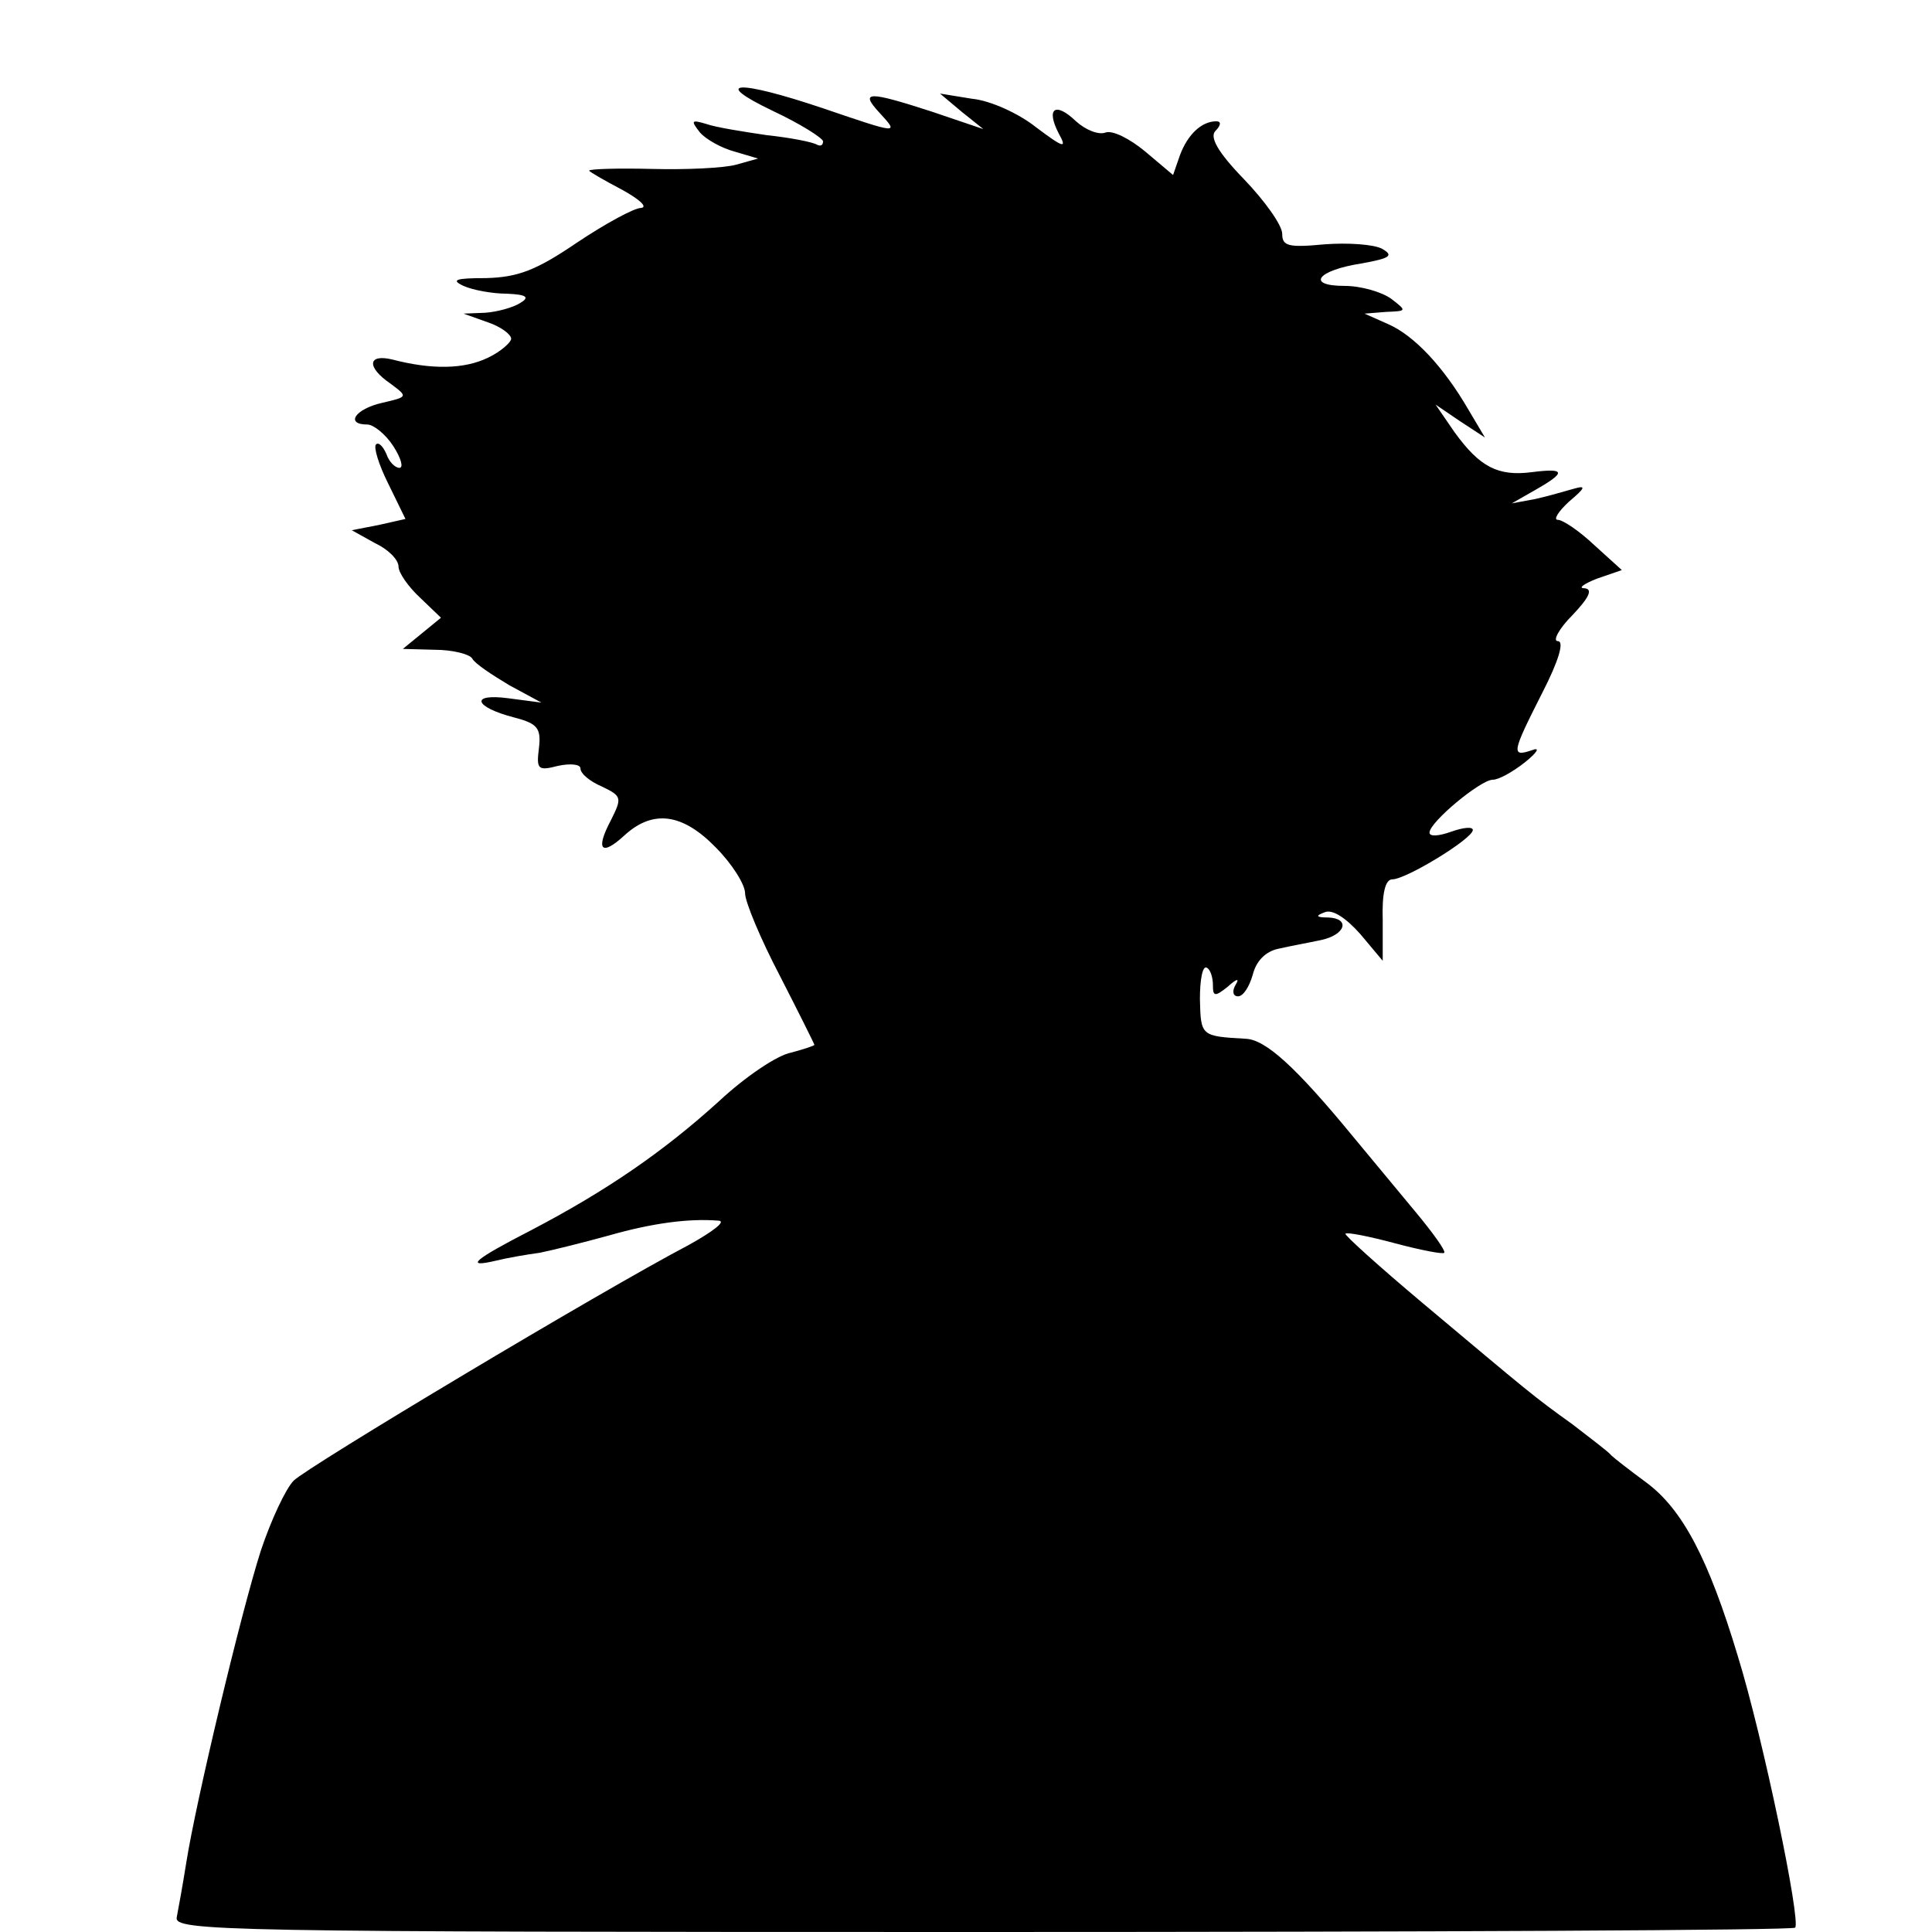
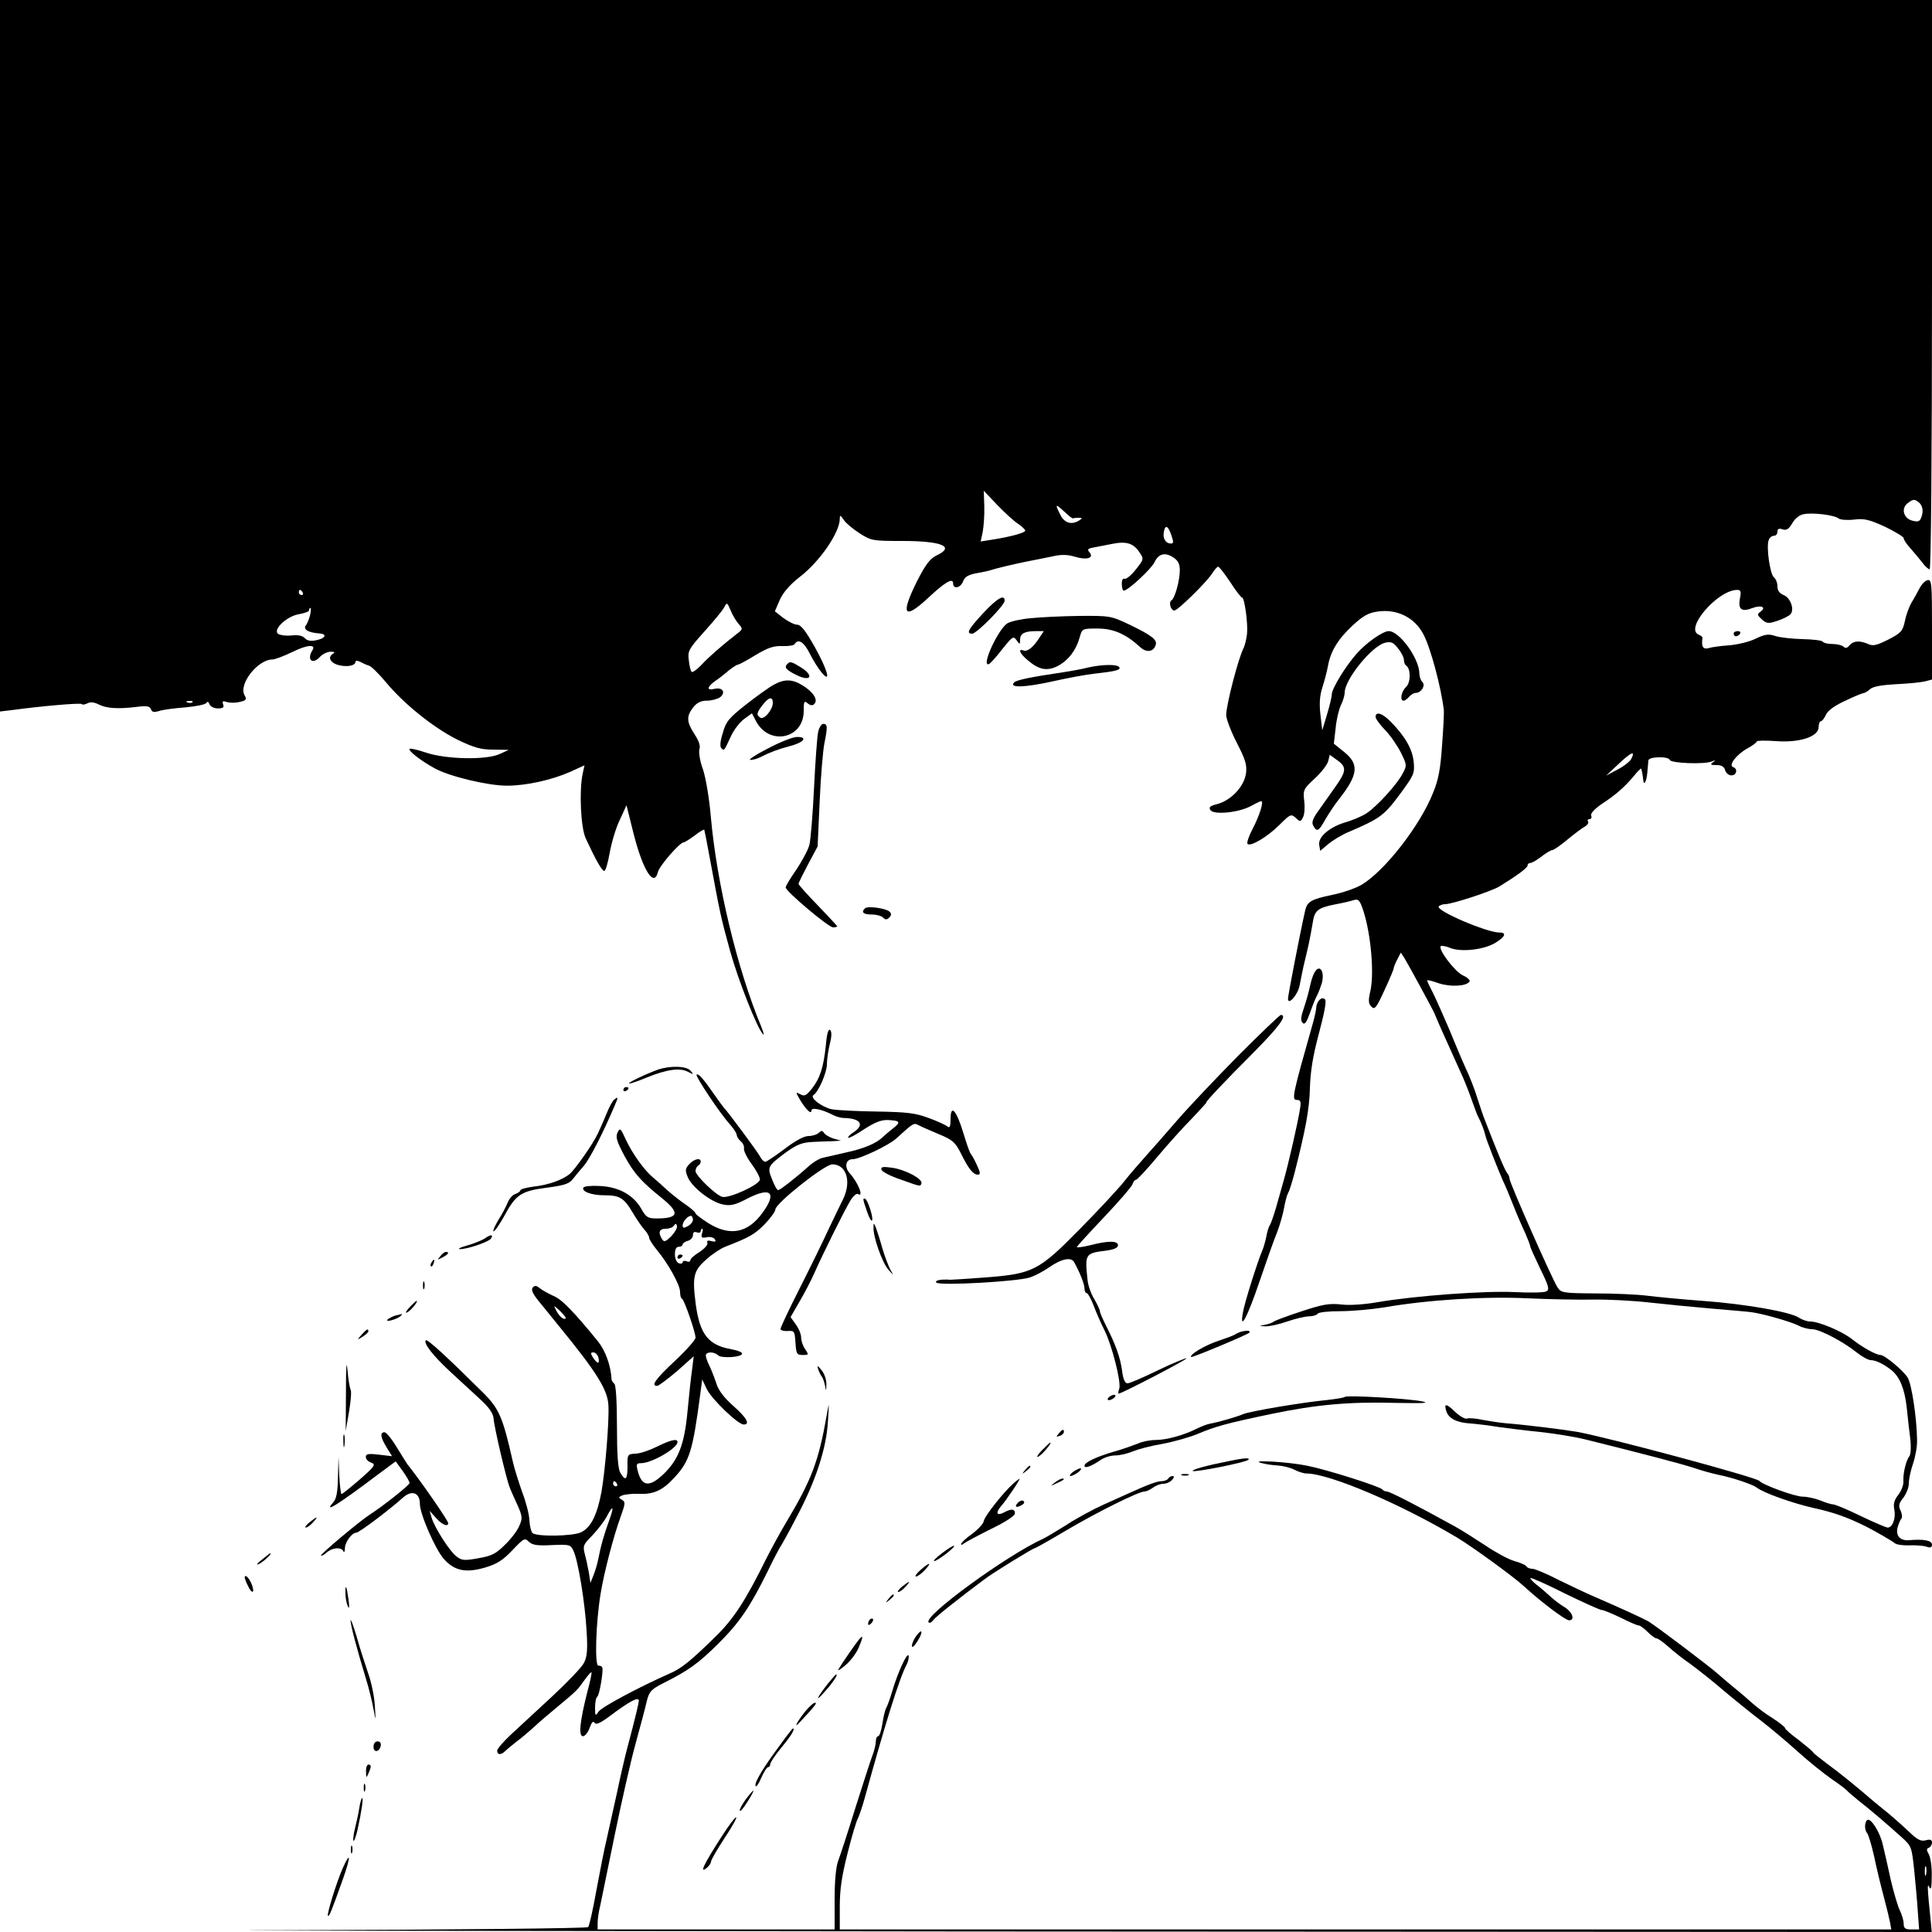
- <svg xmlns="http://www.w3.org/2000/svg" version="1.0" width="223pt" height="223pt" viewBox="0 0 223 223" preserveAspectRatio="xMidYMid meet">
-   <g transform="translate(0,223) scale(0.1,-0.1)" fill="#000000" stroke="none">
-     <path d="M892 2102 c32 -15 57 -31 58 -35 0 -5 -3 -6 -7 -4 -5 3 -30 8 -58 11 -27 4 -59 9 -70 13 -17 5 -18 4 -7 -10 7 -8 25 -18 40 -22 l27 -8 -25 -7 c-14 -4 -58 -6 -97 -5 -40 1 -73 0 -73 -2 0 -1 17 -11 38 -22 20 -11 30 -20 22 -21 -8 0 -41 -18 -74 -40 -47 -32 -68 -40 -105 -41 -35 0 -41 -2 -26 -9 11 -5 34 -9 50 -9 23 -1 27 -4 15 -11 -8 -5 -26 -10 -40 -11 l-25 -1 28 -10 c15 -5 27 -14 27 -19 0 -4 -12 -15 -27 -22 -27 -13 -64 -14 -110 -2 -29 7 -30 -9 -2 -28 20 -15 20 -15 -10 -22 -31 -7 -43 -25 -17 -25 7 0 21 -11 30 -25 9 -14 12 -25 7 -25 -5 0 -12 7 -15 16 -4 9 -9 14 -12 11 -3 -3 3 -23 14 -45 l20 -41 -31 -7 -31 -6 27 -15 c15 -7 27 -19 27 -27 0 -7 11 -23 25 -36 l24 -23 -22 -18 -22 -18 37 -1 c20 0 40 -5 43 -10 3 -6 23 -19 43 -31 l37 -20 -38 5 c-45 6 -40 -10 6 -22 27 -7 32 -12 29 -36 -3 -24 -1 -26 22 -20 14 3 26 2 26 -3 0 -6 11 -15 25 -21 23 -11 23 -13 10 -39 -18 -34 -11 -42 16 -17 33 30 67 25 105 -14 19 -19 34 -43 34 -53 0 -10 18 -53 40 -95 22 -43 40 -79 40 -80 0 -1 -12 -5 -27 -9 -16 -3 -53 -28 -83 -56 -65 -59 -131 -104 -217 -149 -66 -34 -78 -44 -40 -35 12 3 35 7 50 9 15 3 51 12 80 20 49 14 92 20 127 17 8 -1 -8 -13 -35 -28 -101 -53 -440 -256 -456 -272 -9 -9 -26 -45 -38 -81 -23 -72 -75 -290 -86 -360 -4 -25 -9 -53 -11 -63 -3 -16 47 -17 930 -17 513 0 935 2 938 5 7 7 -37 219 -66 313 -34 113 -64 170 -106 201 -19 14 -37 28 -40 31 -3 4 -23 19 -45 36 -46 33 -49 36 -173 140 -50 42 -91 79 -89 80 2 2 27 -3 57 -11 30 -8 56 -13 57 -11 2 2 -13 23 -33 47 -20 24 -53 64 -73 88 -65 79 -100 111 -123 112 -52 3 -52 3 -53 46 0 22 3 39 8 36 4 -2 7 -11 7 -20 0 -13 2 -14 17 -2 11 10 14 10 9 2 -4 -7 -3 -13 3 -13 6 0 13 11 17 25 4 16 15 27 30 30 13 3 35 7 49 10 28 6 34 25 8 26 -14 0 -15 2 -4 6 9 4 25 -7 41 -25 l26 -31 0 47 c-1 31 3 47 11 47 16 0 93 47 93 57 0 4 -11 3 -25 -2 -14 -5 -25 -6 -25 -1 0 12 59 61 73 61 7 0 23 9 37 20 15 12 18 18 8 14 -24 -8 -23 -3 12 66 19 37 26 60 18 60 -6 0 1 14 17 30 19 20 24 30 14 31 -8 0 -1 5 14 11 l29 10 -32 29 c-17 16 -36 29 -42 29 -5 0 0 9 13 21 19 16 20 19 6 15 -11 -3 -31 -9 -45 -12 l-27 -5 28 16 c35 20 34 25 -5 20 -39 -5 -60 6 -89 46 l-22 32 28 -19 29 -19 -19 32 c-29 50 -63 86 -93 99 l-27 12 25 2 c24 1 24 1 6 15 -11 8 -35 15 -54 15 -45 0 -32 18 20 26 33 6 37 9 23 17 -10 5 -39 7 -66 5 -42 -4 -49 -2 -49 12 0 10 -20 38 -44 63 -31 32 -40 49 -33 56 6 6 7 11 1 11 -17 0 -33 -15 -42 -39 l-8 -23 -32 27 c-18 15 -38 25 -46 22 -8 -3 -23 3 -34 13 -24 23 -35 15 -20 -14 10 -18 6 -17 -26 7 -20 16 -53 31 -74 33 l-37 6 25 -21 25 -20 -59 20 c-74 24 -84 24 -61 -1 23 -25 23 -25 -65 5 -98 33 -131 32 -58 -3z" />
+ <svg xmlns="http://www.w3.org/2000/svg" version="1.0" width="750pt" height="750pt" viewBox="0 0 750 750" preserveAspectRatio="xMidYMid meet">
+   <g transform="translate(0,750) scale(0.1,-0.1)" fill="#000000" stroke="none">
+     <path d="M0 6119 l0 -1381 43 5 c117 16 268 29 274 24 3 -4 13 -2 23 3 11 6 26 4 44 -5 29 -15 74 -18 148 -9 37 5 49 3 54 -9 4 -12 12 -13 32 -7 15 5 61 11 102 14 41 4 77 11 81 17 4 7 9 5 12 -5 4 -9 18 -16 33 -16 20 0 25 4 20 16 -4 12 -1 14 14 9 11 -4 34 -4 50 0 26 6 29 9 19 27 -23 43 52 138 109 138 9 0 44 13 77 29 56 28 93 31 78 7 -23 -36 -1 -58 28 -27 11 12 30 21 42 21 17 0 19 -2 8 -9 -21 -14 -6 -37 28 -44 33 -7 61 0 61 14 0 5 7 5 18 0 9 -5 24 -12 34 -15 9 -2 38 -31 65 -63 70 -85 186 -178 278 -224 66 -32 92 -39 140 -39 l60 -1 -35 -16 c-52 -24 -207 -21 -285 5 -33 11 -62 18 -65 15 -7 -7 46 -48 100 -77 58 -31 205 -66 278 -66 75 0 173 22 244 53 l57 26 -7 -32 c-14 -65 -8 -210 12 -252 37 -80 63 -127 72 -126 5 0 14 32 21 71 7 39 24 97 39 127 l26 57 28 -112 c36 -141 79 -209 94 -147 6 24 85 115 100 115 4 0 23 12 42 26 19 15 36 25 38 23 1 -2 12 -58 24 -124 37 -200 40 -215 76 -346 32 -115 105 -300 128 -324 5 -5 2 8 -7 30 -93 223 -173 555 -196 819 -6 68 -19 146 -30 179 -12 32 -17 66 -14 78 5 13 -2 33 -19 59 -31 48 -32 69 -5 104 14 18 30 26 53 26 18 0 40 6 51 13 24 19 10 40 -21 33 -32 -8 -30 7 2 30 15 10 39 29 54 42 15 12 31 22 35 22 4 0 34 16 68 37 47 28 69 36 103 35 23 -1 46 2 49 8 14 22 36 8 59 -38 13 -26 33 -58 45 -72 39 -47 24 9 -27 100 -35 62 -53 85 -68 85 -10 0 -34 12 -53 26 l-33 26 19 44 c13 29 39 59 76 88 79 60 157 174 157 227 0 16 2 15 16 -5 9 -13 37 -36 62 -52 44 -28 51 -29 163 -29 156 0 208 -22 135 -56 -26 -13 -42 -34 -75 -98 -66 -132 -53 -155 40 -69 67 63 99 82 99 58 0 -24 30 -17 39 9 7 17 20 25 53 31 24 4 45 9 48 10 28 9 96 25 145 35 33 6 80 16 105 21 31 7 56 6 82 -2 45 -14 76 -6 58 16 -10 12 -8 15 12 19 12 2 45 9 72 14 58 12 86 4 110 -33 17 -25 16 -27 -15 -66 -17 -22 -37 -38 -43 -36 -7 3 -12 -5 -11 -22 0 -14 4 -25 8 -24 19 3 107 85 119 111 16 33 41 39 73 18 18 -12 25 -25 25 -49 0 -41 -19 -110 -33 -118 -11 -8 -2 -39 12 -39 13 0 124 109 146 143 9 15 20 27 24 27 4 0 25 -27 47 -60 21 -33 42 -60 46 -60 9 0 23 -99 19 -140 -2 -19 -8 -44 -13 -55 -20 -37 -67 -218 -68 -260 0 -16 19 -65 41 -108 34 -66 40 -86 36 -119 -7 -51 -57 -104 -110 -119 -32 -8 -36 -13 -27 -25 16 -18 112 -8 158 18 18 10 35 18 38 18 11 0 -6 -55 -33 -107 -15 -28 -24 -55 -20 -59 11 -12 77 27 124 74 42 42 45 43 63 27 17 -16 19 -16 28 2 6 10 8 38 5 63 -5 44 -3 47 41 88 25 23 48 53 52 67 l6 25 29 -21 c38 -27 36 -43 -9 -106 -20 -29 -50 -70 -65 -92 -21 -29 -26 -44 -19 -56 14 -26 21 -23 47 24 14 24 38 60 54 80 73 93 78 134 20 181 l-41 33 7 61 c3 33 13 74 21 90 8 16 14 37 14 47 0 51 105 181 157 194 23 5 32 2 50 -22 13 -15 23 -36 23 -45 0 -9 4 -19 9 -22 18 -12 18 -66 -1 -83 -18 -17 -25 -53 -9 -53 5 0 14 7 21 15 7 8 18 15 25 15 22 0 40 29 27 42 -7 7 -12 22 -12 33 0 58 -77 165 -119 165 -23 0 -88 -46 -124 -87 -45 -51 -96 -135 -97 -158 0 -11 -9 -47 -19 -80 l-18 -60 -7 60 c-5 43 -3 73 7 105 8 25 18 62 22 84 10 57 38 104 96 158 40 37 61 49 97 54 75 11 144 -23 178 -89 28 -53 68 -204 79 -293 1 -11 -2 -74 -7 -138 -6 -90 -14 -134 -35 -184 -50 -127 -189 -305 -278 -357 -22 -13 -73 -31 -114 -39 -81 -17 -96 -26 -104 -59 -20 -88 -67 -331 -67 -344 0 -28 38 15 45 51 3 17 10 50 15 74 6 23 14 61 20 85 5 23 12 61 16 85 7 48 19 58 91 72 27 5 57 12 69 16 18 5 23 -1 37 -43 29 -91 42 -240 27 -309 -9 -39 -8 -50 4 -62 12 -13 19 -5 50 63 20 43 36 81 36 85 0 4 6 20 14 35 l14 27 15 -23 c19 -32 111 -201 116 -214 2 -5 22 -53 46 -105 23 -52 52 -115 63 -140 11 -25 27 -66 36 -92 9 -26 20 -56 25 -65 11 -20 23 -52 27 -70 2 -13 49 -133 69 -178 8 -16 26 -59 40 -95 14 -36 35 -84 46 -107 10 -24 19 -46 19 -50 0 -5 18 -44 39 -88 33 -67 37 -81 24 -88 -8 -5 -62 -6 -121 -3 -115 6 -389 -14 -534 -39 -52 -9 -108 -13 -141 -9 -46 5 -71 1 -153 -26 -55 -18 -103 -36 -109 -40 -5 -5 -21 -10 -35 -13 -24 -4 -24 -4 3 -6 15 0 53 8 84 19 32 11 70 20 85 20 15 0 30 5 33 10 3 6 43 10 88 10 45 0 123 7 172 15 167 29 391 43 555 35 85 -4 200 -6 255 -5 55 1 152 -4 215 -11 63 -7 174 -18 245 -24 72 -6 141 -12 155 -14 44 -6 153 -37 182 -52 15 -8 39 -14 53 -14 29 0 122 -49 175 -92 19 -15 43 -28 52 -28 20 0 52 -16 82 -40 31 -26 50 -72 58 -145 4 -38 10 -94 14 -123 3 -29 2 -58 -4 -65 -13 -17 -25 -68 -23 -97 1 -14 -8 -38 -20 -53 -16 -21 -20 -36 -15 -58 6 -33 -7 -69 -26 -69 -6 0 -53 20 -105 45 -51 25 -99 45 -107 45 -7 0 -30 7 -49 15 -20 8 -51 15 -69 15 -30 0 -156 46 -168 61 -11 14 -591 170 -710 191 -54 9 -198 27 -275 33 -22 2 -62 8 -89 13 -27 6 -55 8 -62 5 -7 -2 -27 9 -45 26 -35 34 -45 34 -34 2 9 -28 41 -44 95 -47 25 -2 74 -8 110 -14 36 -5 108 -14 160 -19 52 -6 131 -18 175 -29 221 -55 375 -95 425 -112 30 -10 71 -21 90 -25 55 -11 133 -37 150 -50 27 -21 143 -62 225 -80 72 -16 124 -34 195 -69 38 -19 104 -57 116 -67 6 -5 31 -9 55 -8 24 1 54 -1 67 -5 16 -6 22 -3 22 8 0 16 -33 22 -88 17 -35 -3 -53 16 -46 48 4 14 10 30 15 35 4 5 3 19 -3 32 -9 18 -7 28 11 50 11 15 21 39 21 55 0 16 7 50 16 76 9 26 17 68 16 93 -1 85 -21 219 -37 243 -18 28 -89 87 -105 87 -17 0 -71 30 -110 61 -39 31 -129 69 -163 69 -12 0 -32 7 -44 15 -32 22 -207 53 -373 65 -80 6 -176 15 -215 20 -38 5 -130 9 -202 9 -126 1 -133 2 -147 24 -21 32 -186 406 -186 421 0 7 -4 16 -9 22 -8 8 -38 80 -86 204 -8 19 -21 60 -31 90 -9 30 -29 82 -45 115 -15 33 -43 100 -63 149 -21 49 -48 110 -61 137 -14 27 -25 50 -25 53 0 3 20 -2 45 -11 46 -15 108 -12 120 7 3 5 -9 16 -27 24 -32 16 -96 101 -85 113 4 3 20 0 37 -7 42 -17 131 -7 175 20 39 24 45 40 15 40 -48 0 -245 84 -235 101 4 5 15 9 25 9 27 0 180 50 211 69 68 42 109 72 109 81 0 6 5 10 11 10 6 0 25 11 43 25 18 14 37 25 42 25 5 0 32 18 59 41 27 22 57 45 67 50 10 6 16 14 13 20 -4 5 -1 9 5 9 7 0 10 6 7 14 -3 8 12 25 41 45 55 36 87 64 125 109 15 19 28 31 28 28 1 -3 3 -10 4 -16 1 -5 3 -17 4 -27 2 -27 13 -7 16 29 2 18 3 39 4 46 1 15 78 17 83 2 4 -13 135 -18 163 -6 16 6 17 6 5 -3 -12 -9 -10 -11 13 -11 20 0 30 -6 34 -20 3 -11 14 -20 24 -20 21 0 26 26 7 32 -20 7 14 50 56 73 20 11 36 23 36 27 0 3 33 4 74 1 92 -7 166 17 166 55 0 12 4 22 8 22 5 0 14 11 20 25 8 17 34 36 76 55 35 17 68 30 72 30 4 0 15 7 24 15 11 10 45 16 101 19 46 2 96 7 112 11 l27 7 0 195 c0 178 -1 194 -17 191 -10 -2 -24 -17 -32 -33 -9 -17 -22 -41 -31 -55 -8 -14 -20 -45 -25 -70 -9 -41 -15 -47 -65 -73 -44 -22 -59 -26 -78 -17 -32 14 -57 13 -72 -5 -9 -11 -16 -13 -24 -5 -5 5 -25 10 -42 10 -18 0 -35 4 -38 9 -3 5 -38 9 -78 10 -40 1 -88 6 -106 12 -27 9 -40 7 -76 -10 -23 -12 -69 -23 -102 -26 -32 -2 -69 -7 -81 -11 -22 -6 -29 6 -24 39 1 4 -6 10 -14 13 -58 22 73 174 149 174 14 0 16 -7 10 -35 -7 -41 7 -52 50 -35 33 12 54 3 31 -14 -15 -11 -14 -13 4 -30 19 -17 25 -18 61 -6 22 7 45 19 51 26 16 19 -1 64 -27 74 -16 7 -24 17 -24 34 0 13 -6 29 -14 35 -15 13 -30 119 -20 144 3 10 12 17 20 17 8 0 14 7 14 16 0 11 6 14 20 9 15 -5 24 1 37 23 11 19 28 33 45 36 35 7 119 -3 136 -17 7 -5 34 -7 60 -4 39 5 59 0 120 -28 39 -19 72 -39 72 -44 0 -6 11 -23 25 -38 14 -16 34 -40 46 -55 11 -16 25 -28 30 -28 5 0 9 433 9 1105 l0 1105 -3750 0 -3750 0 0 -1381z m3953 -653 c15 -10 27 -22 27 -26 0 -8 -57 -24 -129 -35 l-44 -7 8 38 c4 22 7 66 6 99 l-2 60 53 -56 c29 -30 65 -63 81 -73z m3493 86 c17 -11 22 -35 13 -59 -6 -18 -13 -20 -36 -14 -34 9 -44 48 -17 68 20 15 25 16 40 5z m-3299 -52 c9 -8 18 -14 20 -12 2 1 11 2 21 2 14 0 15 -2 2 -10 -30 -19 -58 -11 -74 22 -23 46 -21 46 31 -2z m401 -80 c8 -23 8 -30 -2 -30 -21 0 -33 20 -28 45 5 30 17 25 30 -15z m-3373 -220 c3 -5 1 -10 -4 -10 -6 0 -11 5 -11 10 0 6 2 10 4 10 3 0 8 -4 11 -10z m1693 -123 c16 -18 16 -20 -8 -38 -60 -47 -105 -86 -136 -119 -18 -19 -36 -32 -39 -28 -4 3 -9 24 -11 45 -5 35 -1 43 60 111 36 40 71 82 77 94 11 21 12 20 26 -13 7 -18 22 -42 31 -52z m-1664 36 c-4 -16 -11 -33 -16 -40 -13 -16 8 -29 52 -32 31 -2 24 -19 -11 -26 -22 -5 -36 -3 -46 8 -10 10 -28 13 -52 10 -20 -2 -43 1 -51 6 -23 16 34 70 82 77 21 4 38 10 38 15 0 5 2 9 5 9 3 0 2 -12 -1 -27z m-457 -339 c-3 -3 -12 -4 -19 -1 -8 3 -5 6 6 6 11 1 17 -2 13 -5z m5585 -221 c-6 -10 -30 -29 -54 -41 l-43 -23 49 46 c49 46 66 53 48 18z" />
+     <path d="M3816 5119 c-57 -62 -67 -79 -42 -79 17 0 126 110 126 128 0 27 -30 9 -84 -49z" />
+     <path d="M4000 5100 c-36 -3 -75 -12 -88 -19 -35 -19 -106 -171 -73 -159 5 2 28 27 51 57 40 50 44 53 56 36 13 -18 14 -18 14 2 0 24 18 33 62 33 l30 0 -18 -27 c-23 -36 -46 -54 -61 -48 -23 8 -14 -13 18 -39 43 -37 75 -42 116 -21 41 22 71 62 84 110 10 35 10 35 70 35 61 0 110 -21 166 -73 24 -21 50 -18 59 8 8 21 -14 38 -103 81 -70 33 -74 34 -195 33 -68 -1 -152 -5 -188 -9z" />
+     <path d="M6730 5040 c0 -5 4 -10 9 -10 6 0 13 5 16 10 3 6 -1 10 -9 10 -9 0 -16 -4 -16 -10z" />
+     <path d="M3057 4923 c-14 -13 -6 -23 32 -42 58 -30 74 -5 19 29 -36 22 -41 23 -51 13z" />
+     <path d="M4225 4909 c-22 -6 -67 -14 -100 -19 -128 -19 -179 -30 -188 -39 -22 -22 40 -20 145 3 62 14 138 28 168 31 80 9 102 14 95 25 -7 12 -66 11 -120 -1z" />
+     <path d="M3004 4842 c-17 -9 -66 -44 -108 -77 -66 -52 -78 -66 -90 -110 -10 -31 -12 -53 -6 -59 11 -11 10 -14 37 45 12 26 35 56 52 68 l30 22 15 -29 c51 -99 186 -71 186 38 0 37 2 41 15 30 11 -9 19 -10 26 -3 16 16 -4 47 -45 72 -40 25 -70 26 -112 3z m-4 -71 c0 -26 -34 -66 -48 -57 -17 10 -15 19 9 50 24 31 39 33 39 7z" />
+     <path d="M5340 4717 c0 -7 17 -31 38 -52 21 -22 48 -62 61 -88 23 -47 23 -49 5 -82 -22 -41 -99 -126 -139 -152 -16 -11 -52 -26 -78 -34 -64 -18 -110 -57 -106 -88 l4 -24 32 27 c17 14 53 36 80 47 119 51 136 63 196 144 56 76 59 82 55 127 -5 50 -33 99 -89 156 -32 33 -59 42 -59 19z" />
+     <path d="M3176 4658 c-4 -18 -11 -116 -16 -218 -5 -102 -13 -201 -18 -220 -5 -19 -28 -62 -50 -95 -23 -33 -42 -64 -42 -70 0 -15 166 -155 184 -155 9 0 16 2 16 4 0 2 -34 38 -75 81 -41 42 -75 80 -75 84 0 4 17 38 37 76 l37 69 8 176 c4 96 13 197 18 223 13 64 13 77 -4 77 -7 0 -17 -15 -20 -32z" />
+     <path d="M2980 4594 c-47 -24 -77 -44 -67 -44 9 0 25 4 35 9 44 22 71 32 116 44 56 14 75 37 29 36 -15 0 -66 -20 -113 -45z" />
+     <path d="M3358 3974 c-16 -15 -7 -24 25 -24 18 0 38 -5 45 -12 9 -9 15 -9 24 0 9 9 9 15 1 23 -13 13 -85 23 -95 13z" />
+     <path d="M5102 3723 c-6 -10 -13 -34 -17 -53 -4 -19 -14 -56 -23 -82 -12 -35 -14 -50 -5 -59 8 -8 15 2 28 38 9 26 21 57 27 67 6 11 14 33 19 48 13 48 -9 79 -29 41z" />
+     <path d="M5122 3618 c-7 -7 -12 -19 -12 -27 0 -8 -6 -37 -14 -65 -79 -279 -83 -296 -61 -296 14 0 16 -7 12 -32 -7 -49 -45 -215 -63 -278 -8 -30 -23 -80 -31 -110 -9 -30 -19 -59 -23 -65 -4 -5 -11 -26 -14 -45 -4 -19 -11 -44 -16 -55 -19 -45 -69 -203 -75 -240 -14 -77 17 -20 65 122 26 76 56 162 68 190 11 29 23 72 27 95 4 23 11 49 16 58 5 8 15 42 24 75 43 169 58 248 60 330 2 65 11 124 35 213 21 79 30 126 24 132 -7 7 -14 6 -22 -2z" />
+     <path d="M4808 3403 c-86 -87 -194 -201 -239 -253 -45 -52 -100 -115 -123 -140 -22 -25 -59 -67 -81 -95 -21 -27 -99 -111 -172 -185 -160 -163 -183 -175 -368 -189 -66 -5 -127 -9 -135 -9 -40 3 -63 -3 -55 -11 13 -13 315 4 363 20 19 6 53 24 76 40 47 33 85 40 96 19 22 -40 40 -85 40 -102 0 -10 4 -18 9 -18 4 0 16 -21 26 -47 10 -27 29 -70 43 -98 29 -59 65 -200 57 -226 -4 -11 -5 -19 -2 -19 11 0 267 133 263 137 -2 2 -52 -18 -110 -46 -57 -28 -111 -51 -119 -51 -10 0 -17 16 -21 48 -7 53 -26 104 -62 175 -13 26 -24 51 -24 56 0 6 -10 27 -22 48 -13 21 -24 53 -26 73 -11 102 -10 105 71 115 31 4 47 11 47 21 0 18 -39 18 -108 0 -29 -7 -52 -10 -52 -7 1 3 48 55 105 115 58 61 107 118 111 128 3 10 9 18 14 18 4 0 41 39 81 87 41 49 101 116 135 150 33 35 59 63 57 63 -6 0 67 78 185 196 98 99 131 144 104 144 -4 0 -78 -71 -164 -157z" />
+     <path d="M3206 3443 c-9 -87 -23 -130 -55 -170 -21 -26 -28 -30 -44 -21 -19 10 -19 9 -1 -22 23 -38 44 -58 44 -41 0 13 39 5 79 -15 14 -8 35 -14 46 -14 65 -1 83 -26 39 -55 -14 -9 -24 -19 -21 -22 3 -2 30 12 61 33 42 27 66 37 93 36 48 -2 51 -8 19 -33 -14 -11 -32 -26 -39 -33 -24 -24 -73 -45 -143 -60 -38 -9 -79 -18 -92 -21 -12 -3 -34 -16 -50 -30 -52 -47 -114 -95 -121 -95 -5 0 -15 19 -24 42 -19 48 -18 51 56 106 41 29 61 37 102 39 27 1 64 3 80 3 l30 2 -29 8 c-16 5 -33 15 -37 22 -7 10 -11 10 -21 0 -6 -6 -24 -12 -39 -12 -18 0 -51 -18 -93 -50 -36 -27 -70 -50 -75 -50 -6 0 -16 10 -22 23 -10 18 -123 171 -139 187 -3 3 -21 28 -40 55 -40 58 -59 79 -66 73 -5 -6 92 -152 129 -192 15 -17 27 -36 27 -42 0 -6 7 -17 15 -24 9 -7 15 -20 13 -29 -1 -9 12 -36 30 -60 18 -24 32 -51 32 -60 -1 -20 -121 -75 -147 -67 -27 9 -103 83 -103 100 0 8 5 18 10 21 6 3 10 10 10 16 0 16 -26 10 -45 -11 -15 -17 -16 -23 -5 -50 17 -40 92 -98 138 -106 28 -6 48 -1 95 24 90 46 114 22 57 -56 -57 -79 -126 -92 -209 -41 -28 18 -51 35 -51 39 0 4 -17 19 -37 33 -21 14 -54 40 -73 57 -19 18 -44 40 -55 49 -32 26 -80 92 -105 146 -21 46 -23 48 -33 28 -8 -18 -2 -35 27 -90 38 -69 64 -99 149 -167 67 -55 61 -76 -24 -76 -34 0 -41 4 -61 40 -31 52 -87 83 -160 86 -32 2 -60 -1 -63 -6 -9 -15 31 -30 80 -30 61 0 77 -10 111 -67 15 -26 36 -56 46 -67 10 -11 18 -25 18 -31 0 -6 13 -26 29 -46 45 -54 91 -137 91 -164 0 -13 3 -25 8 -27 8 -4 52 -129 52 -151 0 -8 -36 -49 -80 -90 -76 -71 -94 -97 -69 -97 6 0 40 26 77 57 l65 58 -6 -49 c-4 -26 -12 -100 -18 -164 -12 -131 -36 -191 -97 -248 -53 -49 -82 -44 -97 19 -6 23 -4 27 14 27 41 0 141 58 141 82 0 15 -27 8 -80 -18 -28 -14 -66 -27 -83 -27 -31 -2 -32 -3 -31 -50 0 -51 -8 -59 -28 -24 -9 15 -13 70 -13 180 0 94 -4 161 -10 165 -5 4 -10 12 -11 17 -2 52 -24 112 -52 147 -96 118 -143 166 -175 178 -17 8 -40 20 -50 28 -13 11 -20 13 -28 5 -8 -8 -3 -22 19 -50 17 -21 54 -66 82 -101 149 -182 190 -249 192 -310 3 -63 -13 -253 -27 -333 -17 -90 -41 -139 -79 -157 -31 -16 -174 -18 -189 -3 -5 5 -11 28 -12 51 -1 23 -14 72 -28 108 -13 37 -30 90 -36 117 -39 173 -53 207 -117 270 -135 134 -215 208 -221 202 -10 -11 28 -60 95 -122 36 -33 88 -81 115 -106 36 -33 51 -55 53 -75 2 -33 50 -238 63 -269 4 -11 18 -42 30 -68 19 -43 20 -51 7 -80 -7 -18 -32 -51 -55 -73 -35 -35 -51 -44 -104 -53 -54 -10 -65 -9 -85 7 -26 19 -86 113 -97 152 l-7 25 24 -27 c22 -26 48 -37 48 -21 0 10 -111 170 -158 228 -4 6 -23 36 -42 67 -19 32 -41 58 -47 58 -19 0 -16 -20 8 -59 l21 -34 -51 6 c-41 5 -51 3 -51 -9 0 -8 9 -18 21 -22 19 -7 14 -14 -44 -65 -36 -31 -68 -57 -71 -57 -3 0 -7 33 -9 73 l-3 72 -2 -79 c-1 -59 -6 -85 -19 -99 -39 -44 18 -9 181 114 l62 46 27 -37 c15 -21 27 -42 27 -47 0 -8 -106 -92 -155 -123 -40 -26 -194 -155 -189 -159 2 -2 12 3 22 12 22 20 58 22 65 5 3 -7 6 -1 6 13 1 23 27 59 44 59 11 0 130 90 181 136 34 31 66 20 66 -24 0 -40 61 -179 94 -215 41 -45 84 -54 160 -32 46 14 68 28 105 67 45 47 48 49 64 33 14 -13 32 -16 89 -13 69 3 73 2 84 -22 18 -37 45 -201 51 -310 5 -74 2 -102 -10 -125 -8 -17 -64 -75 -123 -130 -59 -55 -132 -122 -161 -149 -29 -27 -53 -55 -53 -62 0 -17 15 -18 32 -1 7 7 27 23 43 36 17 12 46 37 65 54 19 18 62 55 95 82 76 63 76 64 104 103 13 18 25 32 27 30 2 -2 -5 -36 -16 -76 -29 -115 -35 -172 -17 -172 8 0 20 15 26 33 8 21 14 28 19 19 6 -9 23 -1 63 29 72 54 109 74 109 57 -1 -12 -11 -56 -46 -188 -8 -30 -26 -107 -39 -170 -14 -63 -32 -144 -40 -180 -9 -36 -26 -125 -40 -199 -13 -73 -27 -137 -32 -142 -5 -5 -522 -10 -1148 -12 -627 -1 548 -3 2612 -5 l3752 -2 -4 43 c-13 125 -14 151 -6 132 7 -15 10 -3 10 43 1 34 -5 72 -11 83 -10 17 -10 23 0 26 6 3 12 12 12 20 0 11 -7 14 -24 9 -19 -5 -33 2 -64 32 -22 21 -59 54 -82 73 -23 19 -48 39 -54 44 -68 59 -140 117 -183 148 -28 21 -53 41 -55 45 -2 4 -27 25 -55 47 -29 21 -53 42 -53 46 0 4 -21 21 -47 38 -27 16 -62 43 -79 58 -17 15 -50 44 -74 63 -23 19 -50 42 -60 51 -28 26 -249 193 -273 206 -26 14 -105 50 -197 90 -36 15 -103 47 -150 70 -46 24 -92 43 -101 43 -10 0 -21 4 -24 10 -3 5 -24 14 -46 20 -22 6 -72 33 -112 60 -40 26 -94 61 -122 76 -145 80 -250 134 -261 134 -7 0 -15 4 -18 8 -7 11 -215 77 -291 92 -71 15 -227 24 -180 11 17 -5 46 -9 65 -10 19 -1 48 -8 64 -16 15 -8 37 -15 47 -15 89 0 364 -117 584 -248 59 -35 221 -153 260 -189 66 -61 162 -133 176 -133 25 0 13 33 -19 52 -15 9 -39 27 -53 40 -14 13 -38 34 -54 46 -15 12 -26 24 -24 26 2 3 63 -24 134 -60 72 -35 136 -64 143 -64 7 0 40 -14 74 -30 33 -17 64 -30 69 -30 6 0 21 -11 35 -25 14 -14 29 -25 34 -25 6 0 27 -15 47 -33 21 -19 58 -48 83 -65 25 -18 86 -66 135 -108 50 -42 116 -95 148 -119 32 -25 93 -76 135 -114 42 -38 102 -86 132 -107 30 -20 57 -41 60 -45 3 -4 23 -21 45 -39 45 -35 107 -88 166 -141 40 -36 40 -38 50 -130 5 -52 12 -124 14 -161 l5 -68 -30 0 c-24 0 -30 4 -30 23 0 12 -7 34 -14 49 -8 15 -24 69 -36 120 -11 51 -25 113 -31 137 -11 49 -46 104 -60 96 -11 -8 -12 -38 -1 -51 5 -5 17 -45 27 -89 9 -44 26 -114 37 -155 11 -41 22 -87 25 -102 l5 -28 -2041 0 -2041 0 0 89 c0 67 8 119 30 206 16 64 34 125 40 135 5 10 17 45 26 77 78 284 136 471 164 522 6 12 9 27 7 34 -5 14 -41 -63 -63 -137 -8 -28 -19 -58 -24 -67 -5 -9 -11 -37 -15 -63 -4 -25 -11 -46 -16 -46 -5 0 -9 -9 -9 -20 0 -11 -6 -37 -14 -57 -8 -21 -37 -112 -66 -203 -28 -91 -58 -182 -66 -203 -9 -24 -14 -78 -14 -152 l0 -115 -460 0 -460 0 0 25 c0 14 4 44 10 67 5 24 30 147 56 273 26 127 62 286 81 355 19 69 39 144 44 167 9 36 17 45 62 68 100 50 137 77 214 153 83 82 125 144 193 282 22 46 45 89 49 95 4 5 33 57 63 115 75 141 116 267 122 372 5 77 5 79 -4 28 -32 -183 -59 -254 -157 -418 -24 -40 -58 -103 -77 -140 -83 -168 -129 -238 -200 -307 -95 -93 -131 -122 -175 -141 -122 -54 -264 -130 -277 -148 -13 -19 -14 -18 -14 16 0 20 4 39 9 42 8 6 24 99 19 113 -2 5 -8 7 -15 7 -15 -2 -10 165 8 276 13 82 50 225 80 307 17 47 17 53 3 61 -14 8 -14 10 2 17 11 4 40 7 66 6 54 -3 91 14 134 61 61 65 73 104 102 323 l8 60 18 -38 c20 -40 121 -137 143 -137 26 0 12 26 -40 72 -37 33 -58 60 -67 90 -8 24 -20 54 -27 68 -7 14 -13 31 -13 38 0 15 32 16 47 1 13 -13 93 -8 94 6 0 6 -18 13 -41 17 -90 16 -123 57 -139 174 -14 109 -9 131 41 175 23 21 57 43 73 49 95 37 114 48 153 87 23 24 42 50 42 58 0 23 191 175 221 175 56 0 76 -69 40 -139 -10 -20 -35 -72 -56 -116 -20 -44 -70 -146 -111 -227 -41 -81 -74 -151 -74 -157 0 -5 12 -9 28 -8 26 2 27 -1 30 -45 3 -44 5 -48 28 -48 24 0 24 1 10 22 -9 12 -16 33 -16 46 0 12 -9 35 -21 51 l-20 28 34 59 c19 32 45 82 57 109 34 77 119 248 141 284 10 17 24 29 29 26 25 -16 2 44 -32 81 -21 24 -15 54 12 54 27 0 141 54 170 81 66 60 67 61 86 51 11 -6 46 -21 79 -35 53 -22 63 -31 85 -74 30 -61 48 -83 66 -83 11 0 10 8 -4 38 -9 20 -20 39 -23 42 -4 3 -17 41 -30 84 -27 88 -49 111 -49 51 0 -29 -3 -35 -12 -28 -7 6 -40 21 -73 33 -51 19 -82 23 -200 25 -77 1 -156 5 -177 9 -39 9 -86 45 -70 55 19 12 52 87 52 119 0 18 5 53 11 78 8 31 8 49 2 55 -7 7 -13 -12 -17 -58z m-516 -678 c0 -8 -9 -19 -20 -25 -15 -8 -20 -8 -20 3 0 14 19 37 32 37 4 0 8 -7 8 -15z m-84 -64 c-23 -22 -28 -24 -36 -11 -16 25 -11 40 14 40 14 0 28 5 32 12 6 9 9 9 12 -1 2 -7 -8 -25 -22 -40z m119 10 c-4 -15 -1 -18 19 -14 13 3 27 -1 31 -8 6 -9 2 -11 -13 -7 -14 4 -19 2 -16 -7 3 -7 -11 -22 -30 -35 -20 -12 -36 -26 -36 -32 0 -6 -7 -8 -15 -4 -8 3 -15 1 -15 -4 0 -5 -7 -7 -15 -4 -9 4 -15 19 -15 35 0 19 5 29 15 29 8 0 15 4 15 9 0 5 9 11 20 14 11 3 20 13 20 22 0 11 5 15 15 11 8 -3 15 -1 15 4 0 6 3 10 6 10 3 0 3 -8 -1 -19z m-529 -329 c-8 -7 -25 8 -37 31 -11 21 -10 21 15 -2 14 -14 24 -26 22 -29z m127 -152 c3 -11 2 -20 -2 -20 -3 0 -12 9 -19 20 -10 16 -10 20 2 20 7 0 16 -9 19 -20z m72 -490 c3 -5 1 -10 -4 -10 -6 0 -11 5 -11 10 0 6 2 10 4 10 3 0 8 -4 11 -10z m-28 -136 c-23 -63 -35 -107 -43 -149 -4 -22 -13 -53 -20 -70 l-12 -30 -6 40 c-4 22 -11 55 -16 73 -8 31 -5 37 28 70 20 21 46 54 57 74 24 47 30 42 12 -8z m5110 -1381 c-3 -10 -5 -4 -5 12 0 17 2 24 5 18 2 -7 2 -21 0 -30z" />
+     <path d="M2630 2619 c0 -5 5 -7 10 -4 6 3 10 8 10 11 0 2 -4 4 -10 4 -5 0 -10 -5 -10 -11z" />
+     <path d="M2555 3348 c-45 -16 -117 -50 -113 -54 2 -2 33 8 68 23 80 32 130 39 161 22 22 -11 23 -11 10 4 -15 19 -77 21 -126 5z" />
+     <path d="M2420 3269 c0 -5 5 -7 10 -4 6 3 10 8 10 11 0 2 -4 4 -10 4 -5 0 -10 -5 -10 -11z" />
+     <path d="M2385 3232 c-6 -4 -19 -27 -29 -52 -10 -25 -26 -61 -35 -80 -19 -41 -88 -139 -110 -158 -29 -23 -83 -42 -137 -48 -30 -4 -54 -10 -54 -15 0 -4 -9 -10 -19 -14 -11 -3 -24 -18 -30 -33 -6 -15 -22 -46 -37 -69 -14 -24 -22 -43 -18 -43 5 0 22 25 39 55 47 88 67 101 165 114 68 9 89 15 103 33 10 13 30 37 44 53 23 27 76 131 117 228 17 39 17 41 1 29z" />
+     <path d="M3422 2959 c2 -7 33 -24 69 -36 84 -30 81 -30 86 -17 6 17 -63 54 -115 61 -35 5 -44 3 -40 -8z" />
+     <path d="M3355 2829 c15 -48 26 -72 30 -67 7 7 -15 77 -26 84 -8 4 -9 -1 -4 -17z" />
+     <path d="M3391 2735 c-2 -35 33 -135 57 -163 22 -25 22 -25 9 -2 -8 14 -22 52 -32 85 -9 33 -21 69 -25 80 -8 19 -9 19 -9 0z" />
+     <path d="M1883 2693 c-12 -8 -44 -21 -70 -28 -26 -7 -39 -14 -27 -14 26 -1 112 28 120 41 10 16 0 17 -23 1z" />
+     <path d="M1709 2623 c-13 -15 -12 -15 9 -4 23 12 28 21 13 21 -5 0 -15 -7 -22 -17z" />
+     <path d="M1675 2599 c-4 -6 -5 -12 -2 -15 2 -3 7 2 10 11 7 17 1 20 -8 4z" />
+     <path d="M1642 2510 c0 -14 2 -19 5 -12 2 6 2 18 0 25 -3 6 -5 1 -5 -13z" />
+     <path d="M1589 2424 c-13 -14 -17 -23 -9 -19 13 5 46 45 37 45 -2 0 -14 -11 -28 -26z" />
+     <path d="M1535 2393 c-11 -3 -24 -10 -30 -15 -12 -13 35 0 50 13 5 5 7 8 5 8 -3 -1 -14 -3 -25 -6z" />
+     <path d="M1404 2319 c-19 -22 -19 -22 4 -8 12 8 22 17 22 21 0 12 -6 9 -26 -13z" />
+     <path d="M4825 2332 c-11 -2 -24 -8 -30 -12 -5 -4 -35 -15 -65 -25 -52 -17 -114 -54 -106 -63 4 -3 215 85 225 94 8 7 -4 10 -24 6z" />
+     <path d="M1343 2095 l-1 -150 13 75 c7 41 10 80 6 85 -3 6 -9 39 -12 75 -4 44 -6 16 -6 -85z" />
+     <path d="M3176 2185 c4 -11 10 -24 15 -30 4 -5 9 -21 12 -35 4 -23 4 -22 5 5 1 17 -7 41 -18 55 -16 20 -19 21 -14 5z" />
+     <path d="M4310 2080 c-8 -5 -12 -11 -9 -14 2 -3 11 -1 19 4 8 5 12 11 9 14 -2 3 -11 1 -19 -4z" />
+     <path d="M5220 2077 c-3 -3 -34 -8 -70 -12 -94 -9 -302 -44 -325 -55 -20 -9 -95 -31 -129 -37 -11 -2 -34 -11 -50 -19 -49 -25 -118 -44 -159 -44 -22 0 -53 -6 -70 -14 -18 -7 -59 -22 -92 -31 -71 -21 -115 -42 -115 -55 0 -12 27 -2 62 22 14 10 40 18 57 18 18 0 48 7 69 16 20 8 72 22 115 29 43 8 103 25 135 38 71 30 111 41 287 78 174 36 299 48 485 43 105 -2 133 -1 100 6 -55 11 -293 25 -300 17z" />
+     <path d="M4110 1935 c-11 -13 -10 -14 4 -9 9 3 16 10 16 15 0 13 -6 11 -20 -6z" />
+     <path d="M1333 1905 c0 -22 2 -30 4 -17 2 12 2 30 0 40 -3 9 -5 -1 -4 -23z" />
+     <path d="M4044 1869 c-16 -16 -22 -28 -14 -24 13 5 56 55 47 55 -2 0 -16 -14 -33 -31z" />
+     <path d="M4775 1829 c-91 -18 -145 -33 -145 -39 0 -8 207 33 216 43 9 9 -18 7 -71 -4z" />
+     <path d="M3979 1793 c-13 -16 -12 -17 4 -4 9 7 17 15 17 17 0 8 -8 3 -21 -13z" />
+     <path d="M4164 1785 c-10 -8 -14 -15 -8 -15 5 0 19 7 30 15 10 8 14 15 8 15 -5 0 -19 -7 -30 -15z" />
+     <path d="M4588 1773 c6 -2 18 -2 25 0 6 3 1 5 -13 5 -14 0 -19 -2 -12 -5z" />
+     <path d="M4535 1760 c-3 -5 -15 -10 -26 -10 -17 0 -48 -11 -134 -50 -11 -5 -51 -23 -89 -40 -38 -17 -104 -52 -145 -79 -42 -26 -83 -51 -91 -54 -141 -64 -468 -302 -445 -325 4 -4 12 0 18 9 10 13 95 81 197 157 32 25 190 122 197 122 3 0 58 31 122 69 122 72 281 151 304 151 7 0 22 7 33 15 10 8 29 15 40 15 12 0 27 7 34 15 8 9 9 15 2 15 -6 0 -14 -4 -17 -10z" />
+     <path d="M3935 1742 c-37 -32 -113 -127 -116 -147 -2 -11 -23 -33 -46 -50 -23 -16 -42 -34 -42 -39 -1 -5 5 -3 12 3 8 6 55 31 105 56 56 27 92 51 92 60 0 18 -14 19 -42 4 -28 -15 -35 -3 -12 24 20 22 77 107 72 107 -2 -1 -12 -8 -23 -18z" />
+     <path d="M4094 1744 c-18 -14 -18 -14 6 -3 31 14 36 19 24 19 -6 0 -19 -7 -30 -16z" />
+     <path d="M3950 1665 c-14 -16 -3 -20 19 -6 8 5 9 11 3 15 -5 3 -15 -1 -22 -9z" />
+     <path d="M1201 1590 c-13 -11 -19 -20 -14 -20 6 0 18 9 28 20 23 25 17 25 -14 0z" />
+     <path d="M3656 1470 c-22 -17 -35 -30 -29 -30 6 0 27 14 48 30 49 39 32 39 -19 0z" />
+     <path d="M1015 1444 c-19 -15 -22 -21 -9 -15 18 9 52 41 43 41 -2 0 -17 -12 -34 -26z" />
+     <path d="M3573 1405 c-15 -13 -23 -25 -17 -25 6 0 21 11 34 25 30 32 19 32 -17 0z" />
+     <path d="M950 1375 c0 -2 5 -16 12 -30 16 -35 29 -31 15 5 -10 25 -27 42 -27 25z" />
+     <path d="M3501 1340 c-13 -11 -19 -20 -14 -20 6 0 18 9 28 20 23 25 17 25 -14 0z" />
+     <path d="M1341 1314 c0 -16 4 -38 9 -49 6 -13 7 -5 3 25 -7 53 -13 66 -12 24z" />
+     <path d="M3449 1293 c-13 -16 -12 -17 4 -4 16 13 21 21 13 21 -2 0 -10 -8 -17 -17z" />
+     <path d="M1361 1210 c-1 -16 23 -106 59 -225 12 -38 25 -92 30 -120 9 -49 9 -48 5 15 -2 36 -14 92 -26 125 -11 33 -32 96 -44 140 -13 44 -24 73 -24 65z" />
+     <path d="M3377 1213 c-4 -3 -7 -11 -7 -17 0 -6 5 -5 12 2 6 6 9 14 7 17 -3 3 -9 2 -12 -2z" />
+     <path d="M3556 1148 c-9 -12 -16 -29 -16 -38 0 -8 10 0 21 18 24 37 20 55 -5 20z" />
+     <path d="M3335 1136 c-12 -14 -68 -95 -80 -116 -5 -8 6 -2 25 14 19 15 43 46 53 69 18 42 19 53 2 33z" />
+     <path d="M3213 963 c-43 -55 -50 -74 -14 -33 32 35 56 70 47 70 -2 0 -17 -17 -33 -37z" />
+     <path d="M3124 854 c-35 -45 -45 -69 -14 -34 55 59 63 70 54 70 -6 0 -24 -16 -40 -36z" />
+     <path d="M3029 727 c-67 -90 -101 -147 -96 -160 2 -6 12 7 22 31 10 23 22 42 27 42 4 0 8 5 8 11 0 7 20 37 45 67 38 46 53 72 43 72 -2 0 -24 -28 -49 -63z" />
+     <path d="M1450 719 c0 -24 23 -21 28 4 2 10 -3 17 -12 17 -10 0 -16 -9 -16 -21z" />
+     <path d="M1421 623 c0 -25 1 -26 9 -8 12 27 12 35 0 35 -5 0 -10 -12 -9 -27z" />
+     <path d="M1412 560 c0 -14 2 -19 5 -12 2 6 2 18 0 25 -3 6 -5 1 -5 -13z" />
+     <path d="M2895 515 c-14 -20 -25 -39 -23 -44 2 -5 15 11 30 35 33 53 30 57 -7 9z" />
+     <path d="M1395 483 c-3 -21 -11 -57 -17 -81 -6 -23 -8 -45 -6 -48 3 -3 10 17 16 43 16 73 23 123 18 123 -3 0 -8 -17 -11 -37z" />
+     <path d="M2803 373 c-73 -113 -90 -150 -58 -123 8 7 15 17 15 23 0 6 23 46 51 89 29 43 50 81 47 83 -3 3 -28 -30 -55 -72z" />
+     <path d="M1362 320 c0 -14 2 -19 5 -12 2 6 2 18 0 25 -3 6 -5 1 -5 -13z" />
+     <path d="M1331 249 c-24 -54 -63 -180 -58 -186 5 -4 12 13 58 142 31 87 31 113 0 44z" />
  </g>
</svg>
